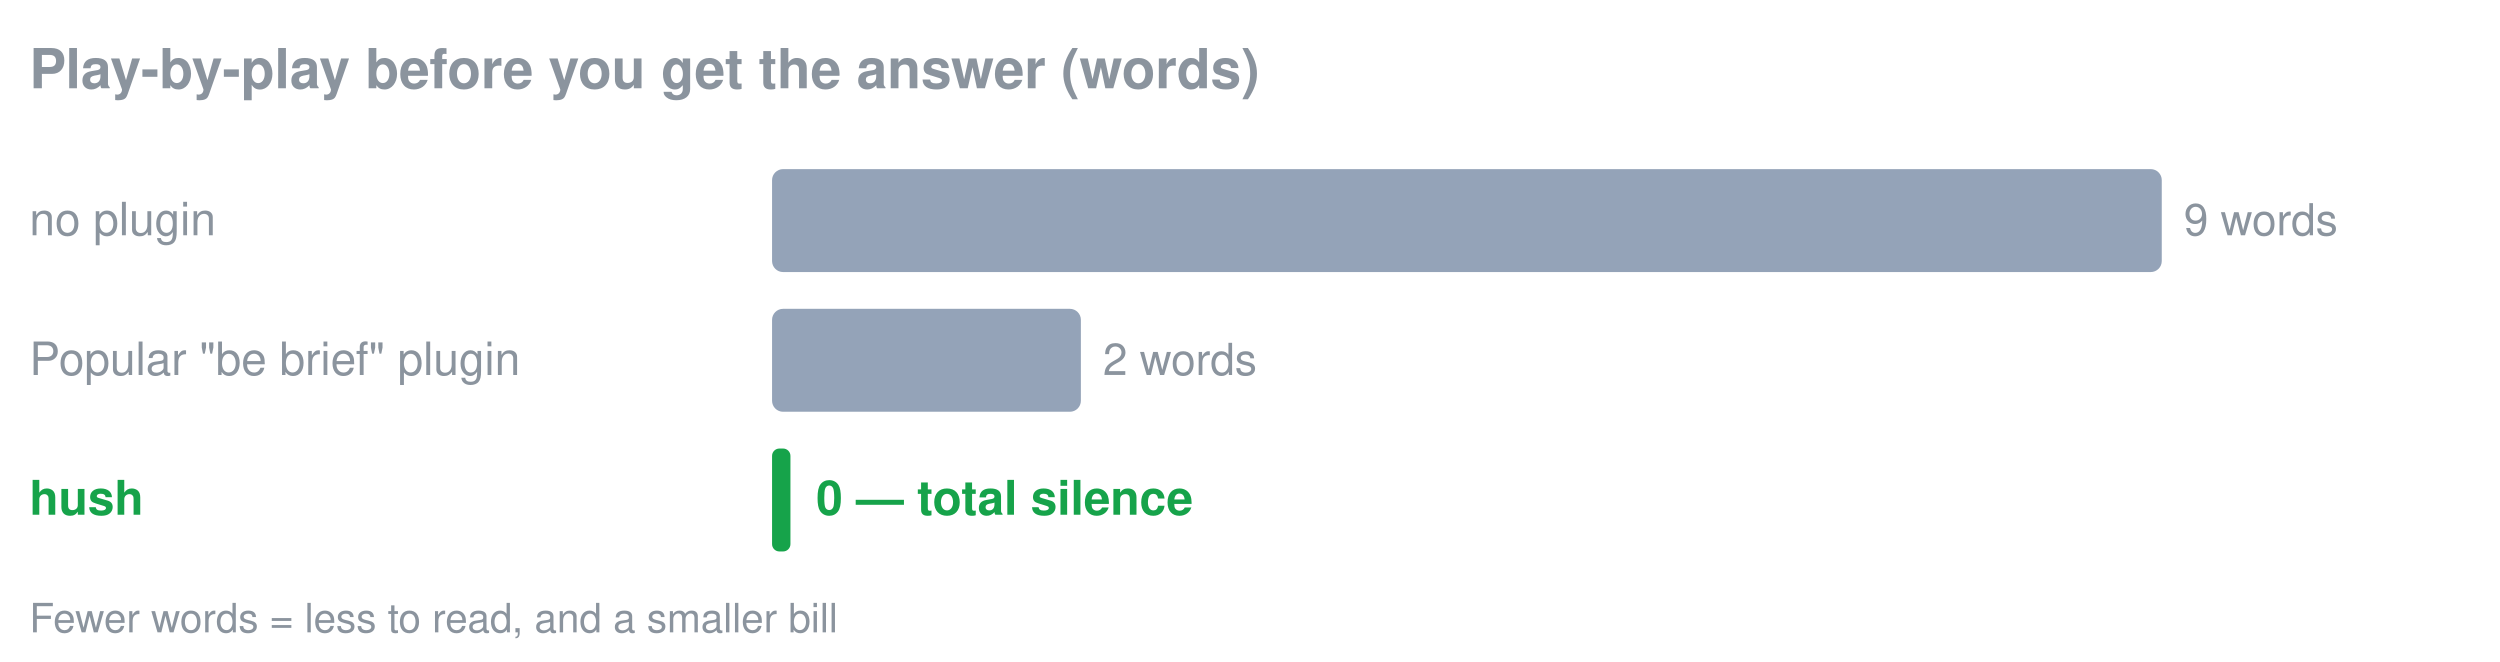
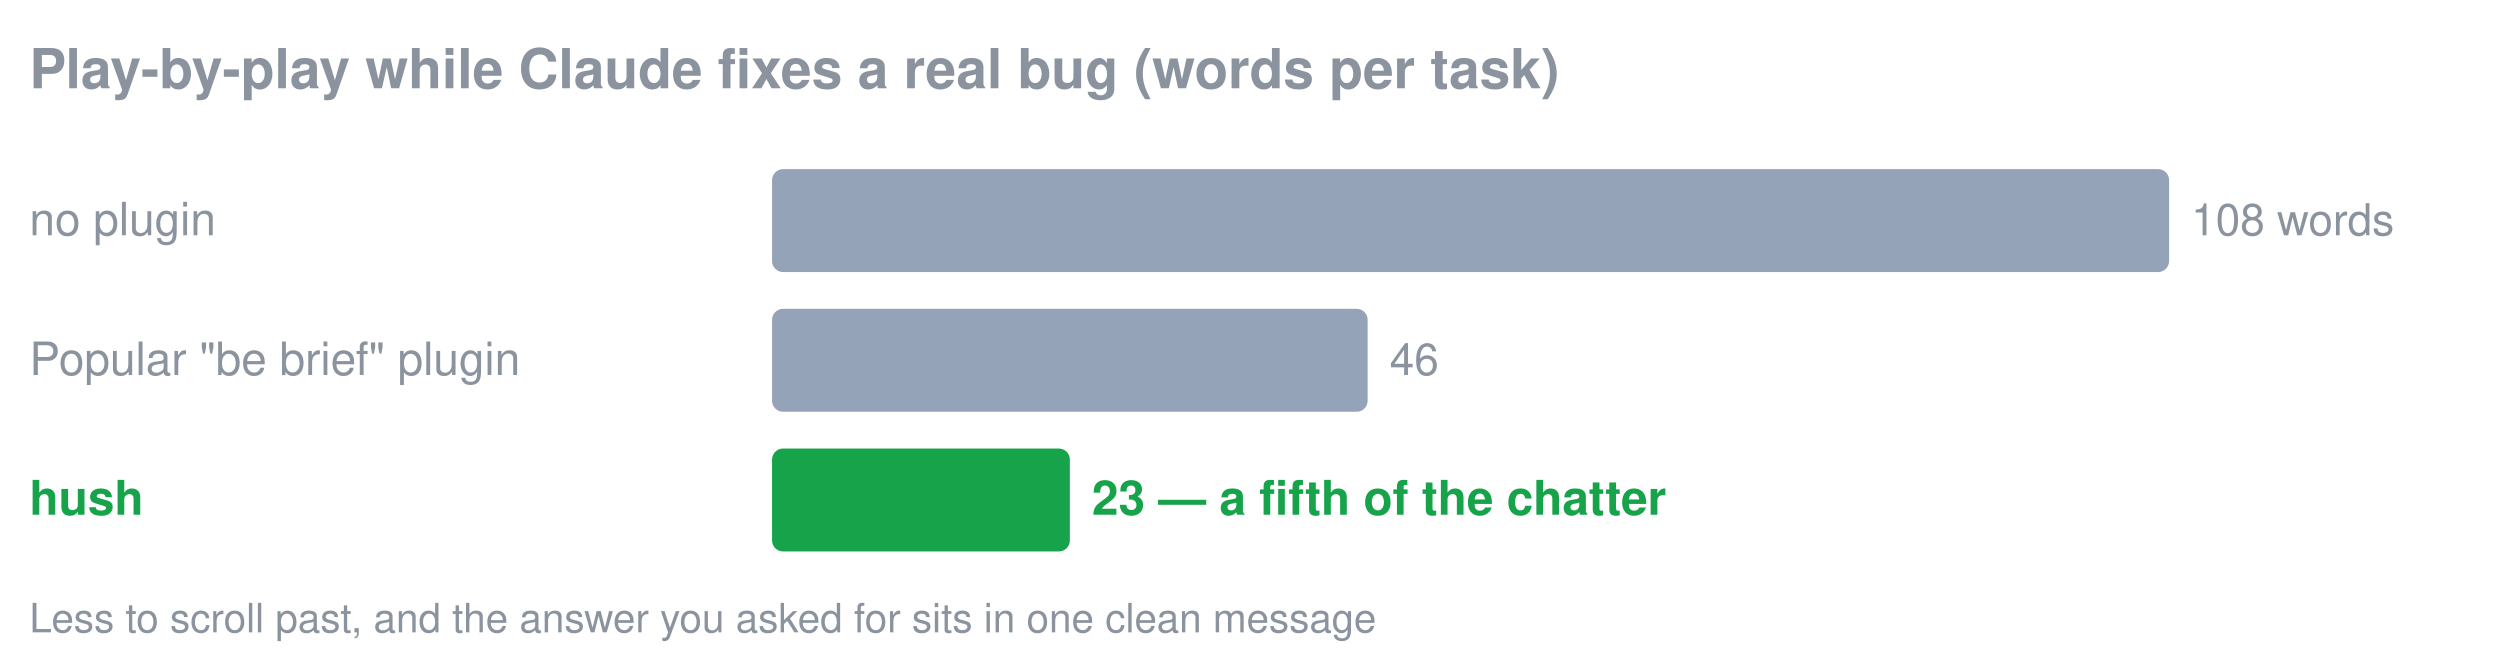
<svg xmlns="http://www.w3.org/2000/svg" viewBox="0 0 680 180" font-family="Segoe UI,-apple-system,Helvetica,Arial,sans-serif">
-   <text x="8" y="24" font-size="15" font-weight="600" fill="#8b949e">Play-by-play before you get the answer (words)</text>
-   <rect x="210" y="46" width="378" height="28" rx="3" fill="#94a3b8" />
+   <text x="8" y="24" font-size="15" font-weight="600" fill="#8b949e">Play-by-play while Claude fixes a real bug (words per task)</text>
+   <rect x="210" y="46" width="380" height="28" rx="3" fill="#94a3b8" />
  <text x="8" y="64" font-size="12.5" fill="#8b949e">no plugin</text>
-   <text x="594" y="64" font-size="12" fill="#8b949e">9 words</text>
-   <rect x="210" y="84" width="84" height="28" rx="3" fill="#94a3b8" />
+   <text x="596" y="64" font-size="12" fill="#8b949e">108 words</text>
+   <rect x="210" y="84" width="162" height="28" rx="3" fill="#94a3b8" />
  <text x="8" y="102" font-size="12.5" fill="#8b949e">Popular "be brief" plugin</text>
-   <text x="300" y="102" font-size="12" fill="#8b949e">2 words</text>
-   <rect x="210" y="122" width="5" height="28" rx="2" fill="#16a34a" />
+   <text x="378" y="102" font-size="12" fill="#8b949e">46</text>
+   <rect x="210" y="122" width="81" height="28" rx="3" fill="#16a34a" />
  <text x="8" y="140" font-size="13" font-weight="700" fill="#16a34a">hush</text>
-   <text x="222" y="140" font-size="13" font-weight="700" fill="#16a34a">0 — total silence</text>
-   <text x="8" y="172" font-size="11" fill="#8b949e">Fewer words = less to read, and a smaller bill</text>
+   <text x="297" y="140" font-size="13" font-weight="700" fill="#16a34a">23 — a fifth of the chatter</text>
+   <text x="8" y="172" font-size="11" fill="#8b949e">Less to scroll past, and the answer you asked for sits in one clean message</text>
</svg>
